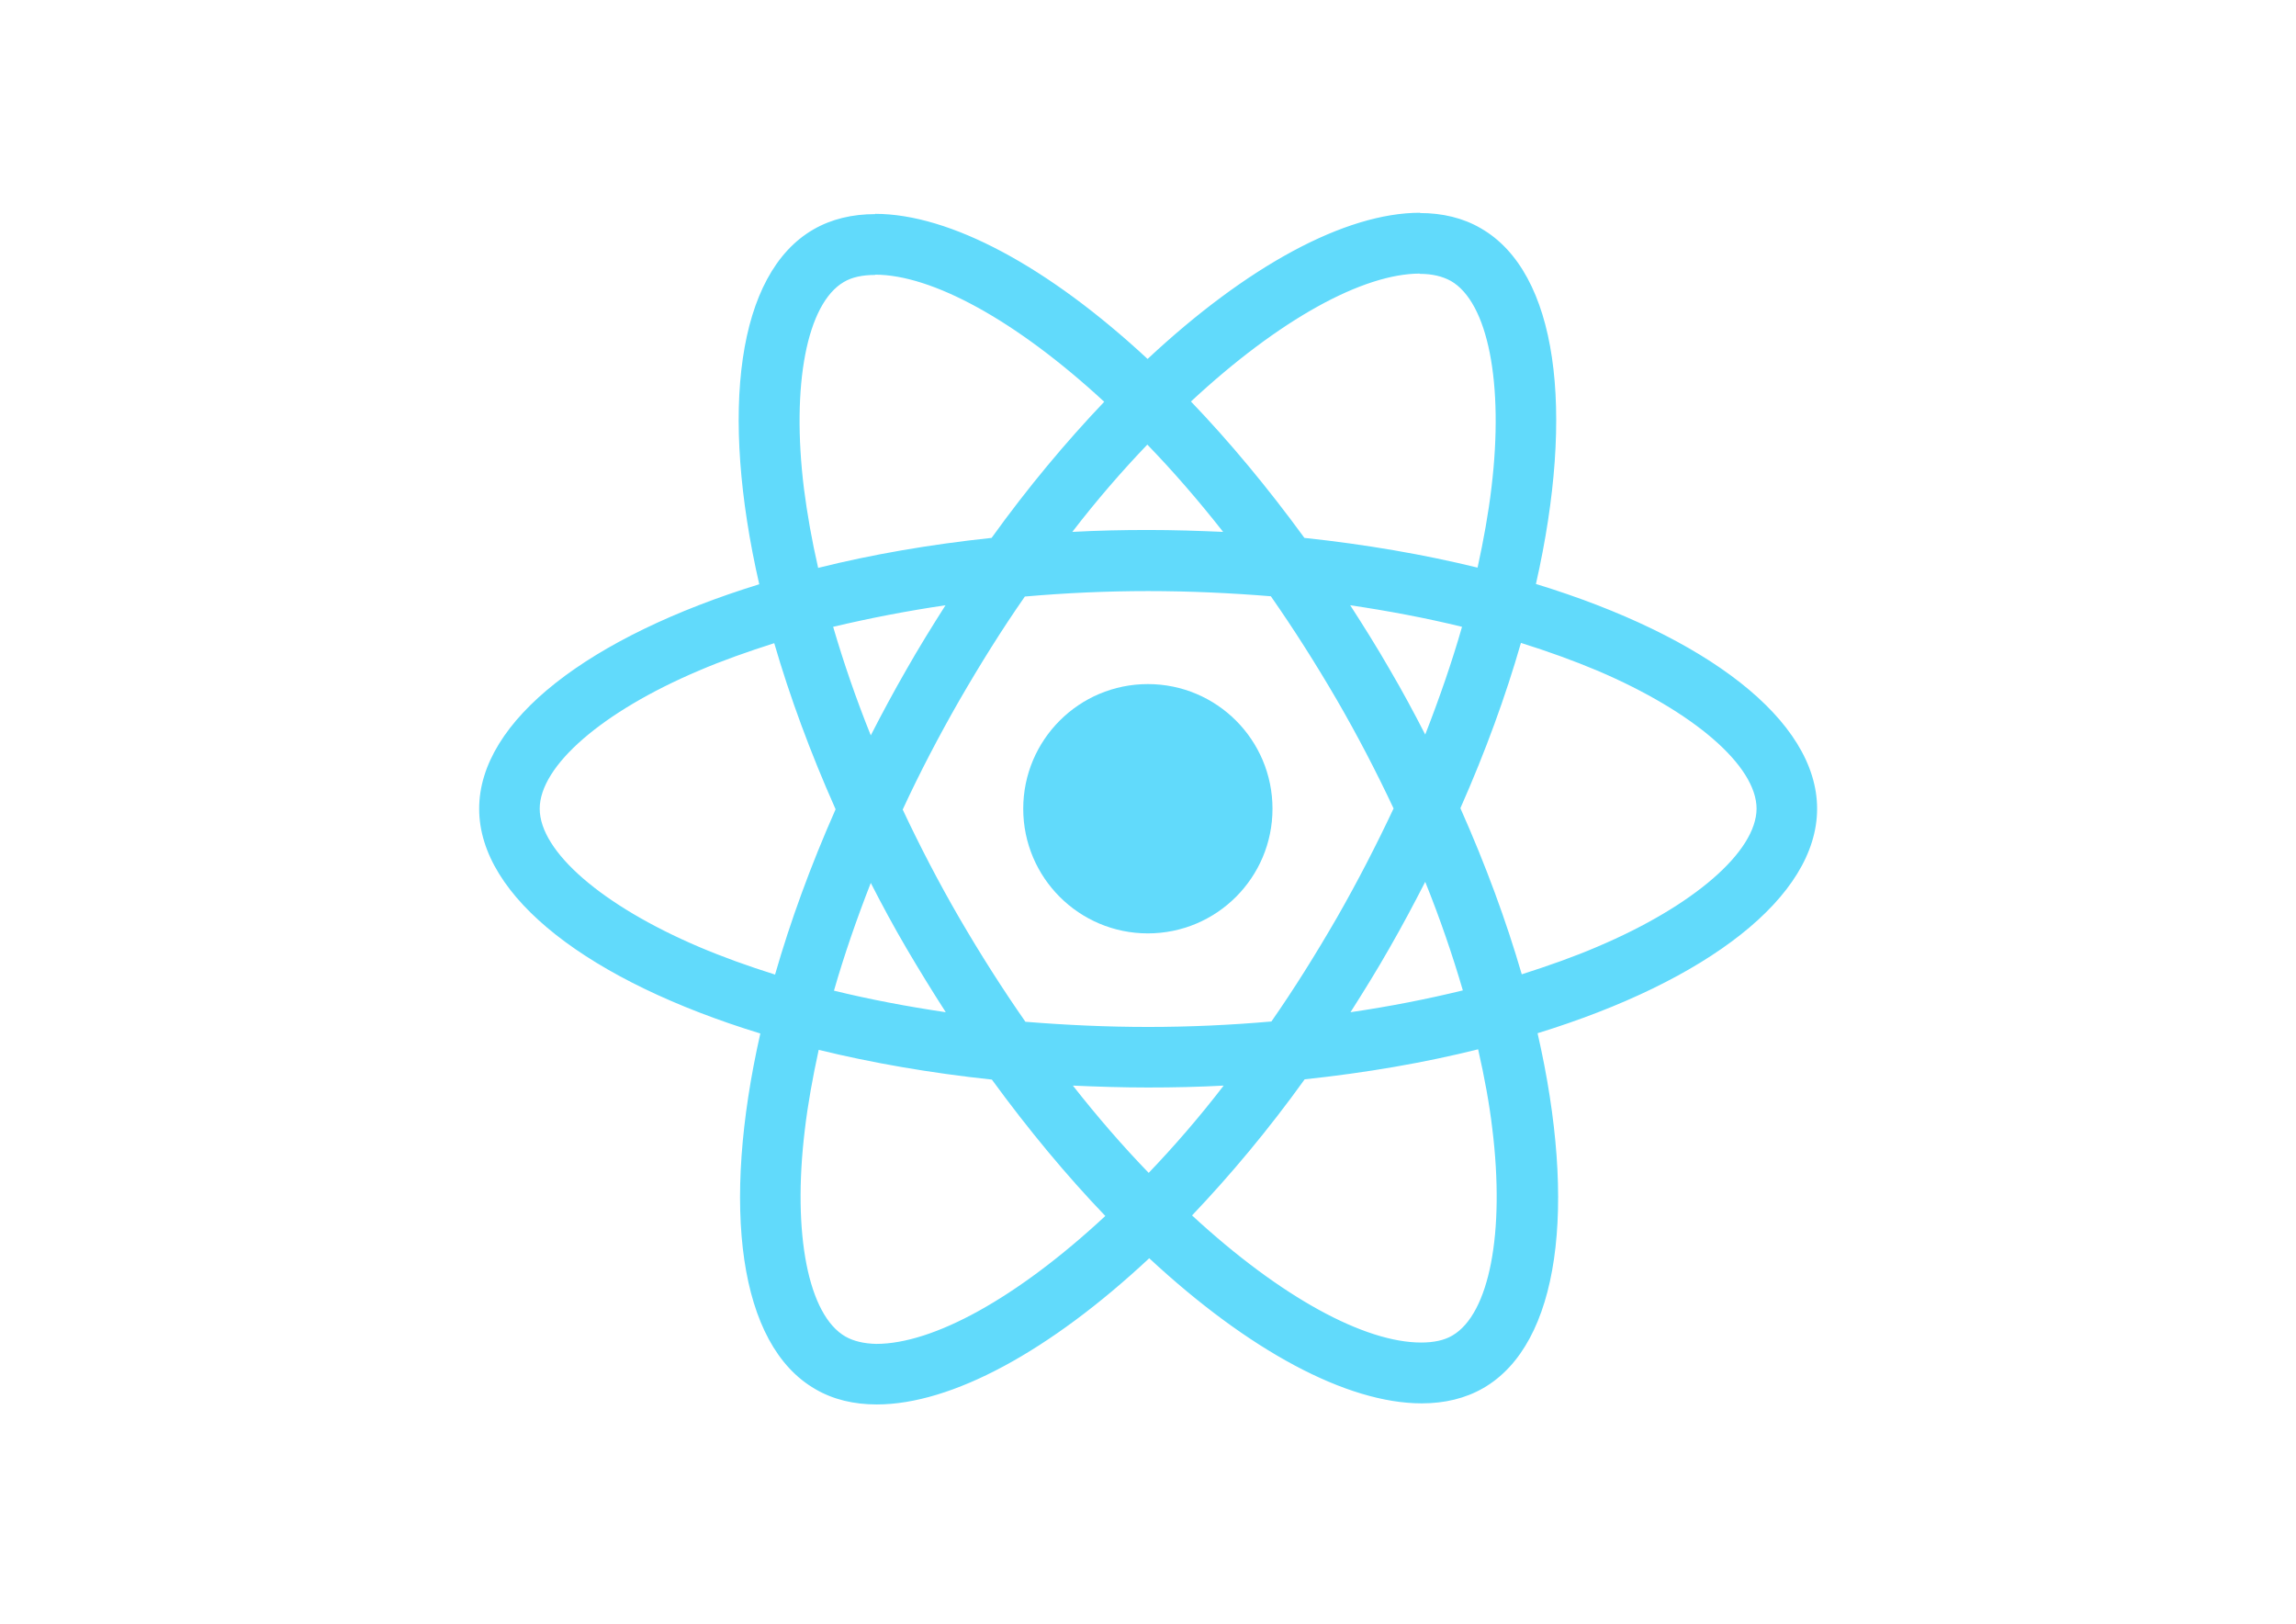
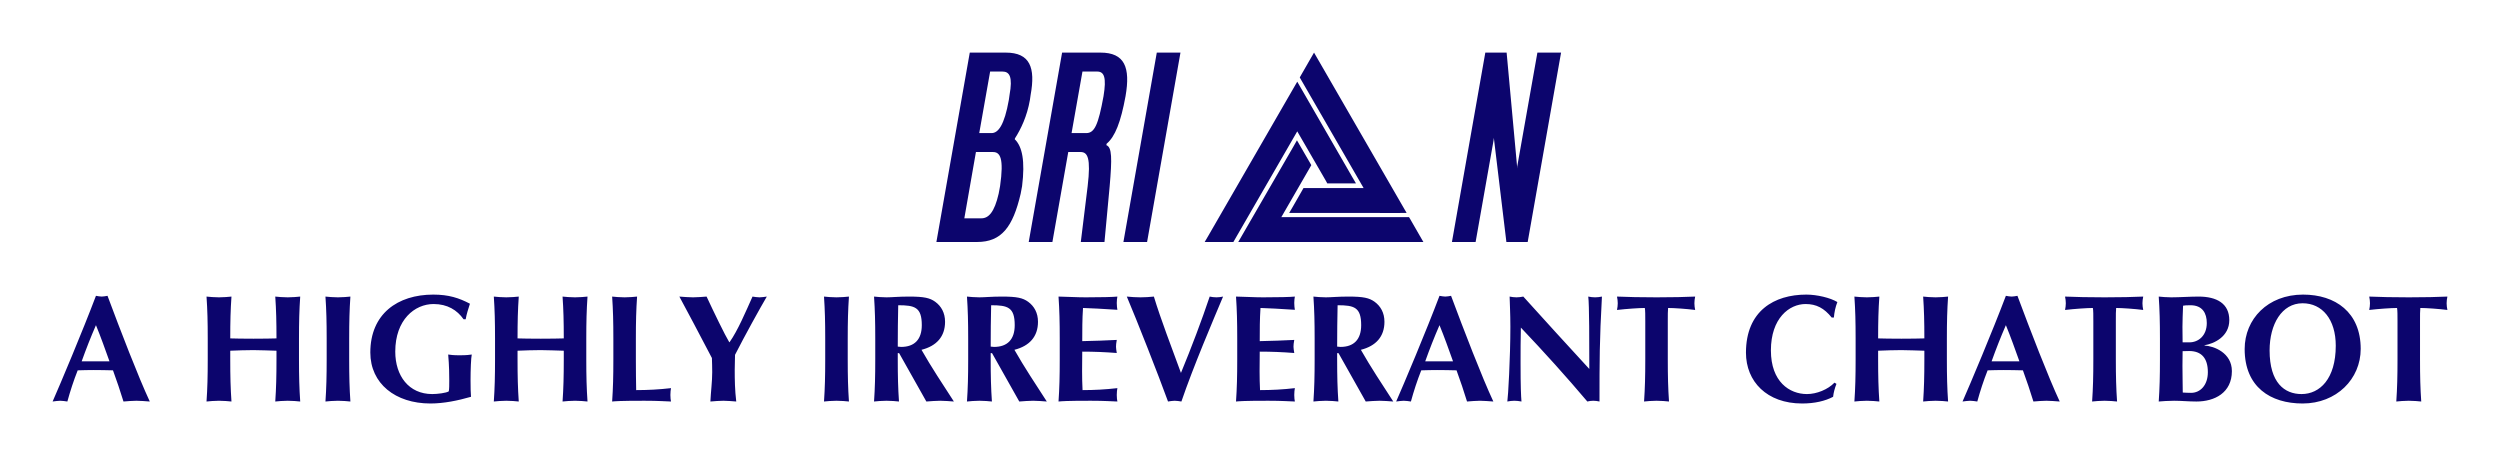
- <svg xmlns="http://www.w3.org/2000/svg" viewBox="0 0 841.9 595.3">
-   <g fill="#61DAFB">
-     <path d="M666.3 296.5c0-32.5-40.7-63.3-103.1-82.4 14.4-63.6 8-114.2-20.2-130.4-6.5-3.8-14.1-5.6-22.4-5.6v22.3c4.6 0 8.3.9 11.4 2.6 13.6 7.8 19.5 37.5 14.9 75.7-1.1 9.4-2.9 19.3-5.1 29.4-19.6-4.8-41-8.5-63.5-10.9-13.5-18.5-27.5-35.3-41.6-50 32.6-30.3 63.2-46.9 84-46.9V78c-27.5 0-63.5 19.6-99.9 53.6-36.4-33.8-72.4-53.2-99.9-53.2v22.3c20.7 0 51.4 16.5 84 46.6-14 14.7-28 31.4-41.3 49.9-22.6 2.4-44 6.1-63.6 11-2.3-10-4-19.7-5.2-29-4.7-38.2 1.1-67.9 14.6-75.8 3-1.8 6.9-2.6 11.5-2.6V78.5c-8.4 0-16 1.8-22.6 5.6-28.1 16.2-34.4 66.7-19.9 130.1-62.2 19.2-102.7 49.9-102.7 82.3 0 32.5 40.7 63.3 103.1 82.4-14.4 63.6-8 114.2 20.2 130.4 6.5 3.8 14.1 5.6 22.5 5.6 27.5 0 63.5-19.6 99.9-53.6 36.4 33.8 72.4 53.2 99.9 53.2 8.4 0 16-1.8 22.6-5.6 28.1-16.2 34.4-66.7 19.9-130.1 62-19.1 102.5-49.9 102.5-82.3zm-130.2-66.7c-3.7 12.9-8.3 26.2-13.5 39.5-4.1-8-8.4-16-13.1-24-4.6-8-9.5-15.8-14.4-23.4 14.2 2.1 27.9 4.7 41 7.9zm-45.8 106.5c-7.8 13.5-15.8 26.3-24.1 38.2-14.9 1.3-30 2-45.2 2-15.1 0-30.2-.7-45-1.9-8.3-11.9-16.4-24.6-24.2-38-7.6-13.1-14.5-26.4-20.8-39.8 6.2-13.4 13.2-26.8 20.7-39.9 7.8-13.5 15.8-26.3 24.1-38.2 14.9-1.3 30-2 45.2-2 15.1 0 30.2.7 45 1.9 8.3 11.9 16.4 24.6 24.2 38 7.6 13.1 14.5 26.4 20.8 39.8-6.3 13.4-13.2 26.8-20.7 39.9zm32.3-13c5.4 13.4 10 26.8 13.8 39.8-13.1 3.2-26.9 5.9-41.2 8 4.9-7.7 9.8-15.6 14.4-23.7 4.6-8 8.9-16.1 13-24.1zM421.2 430c-9.3-9.6-18.6-20.3-27.8-32 9 .4 18.2.7 27.5.7 9.4 0 18.7-.2 27.8-.7-9 11.7-18.3 22.4-27.5 32zm-74.4-58.9c-14.2-2.1-27.9-4.7-41-7.9 3.7-12.9 8.3-26.2 13.5-39.5 4.1 8 8.4 16 13.1 24 4.7 8 9.5 15.8 14.4 23.4zM420.7 163c9.3 9.6 18.6 20.3 27.8 32-9-.4-18.2-.7-27.5-.7-9.4 0-18.7.2-27.8.7 9-11.7 18.3-22.4 27.5-32zm-74 58.9c-4.9 7.7-9.8 15.6-14.4 23.7-4.6 8-8.9 16-13 24-5.4-13.4-10-26.8-13.8-39.8 13.1-3.1 26.9-5.8 41.2-7.9zm-90.5 125.2c-35.4-15.1-58.3-34.9-58.3-50.6 0-15.7 22.9-35.6 58.3-50.6 8.6-3.7 18-7 27.7-10.1 5.7 19.6 13.2 40 22.5 60.9-9.2 20.8-16.6 41.1-22.2 60.6-9.9-3.1-19.3-6.5-28-10.2zM310 490c-13.6-7.8-19.5-37.5-14.9-75.7 1.1-9.4 2.9-19.3 5.1-29.4 19.6 4.8 41 8.5 63.5 10.9 13.5 18.5 27.5 35.3 41.6 50-32.6 30.3-63.2 46.9-84 46.9-4.5-.1-8.3-1-11.3-2.7zm237.2-76.2c4.7 38.2-1.1 67.9-14.6 75.8-3 1.8-6.9 2.6-11.5 2.6-20.7 0-51.4-16.5-84-46.6 14-14.7 28-31.4 41.3-49.9 22.6-2.4 44-6.1 63.6-11 2.3 10.1 4.1 19.8 5.2 29.1zm38.5-66.7c-8.6 3.7-18 7-27.7 10.1-5.7-19.6-13.2-40-22.5-60.9 9.2-20.8 16.6-41.1 22.2-60.6 9.9 3.1 19.3 6.5 28.1 10.2 35.4 15.1 58.3 34.9 58.3 50.6-.1 15.7-23 35.6-58.4 50.6zM320.8 78.4z" />
-     <circle cx="420.9" cy="296.5" r="45.7" />
-     <path d="M520.5 78.1z" />
+ <svg xmlns="http://www.w3.org/2000/svg" version="1.1" width="3131.803" height="571.364" viewBox="0 0 3131.803 571.364">
+   <g transform="scale(6.590126) translate(10, 10)">
+     <defs id="SvgjsDefs1373" />
+     <g id="SvgjsG1374" featureKey="sloganFeature-0" transform="matrix(1.445531,0,0,1.445531,-0.4047475,37.269)" fill="#0c056d">
+       <path d="M7.5 6.2 c1.7 4.56 4.04 10.64 5.56 13.9 c-0.64 -0.04 -1.2 -0.1 -1.76 -0.1 s-1.14 0.06 -1.7 0.1 c-0.42 -1.36 -0.88 -2.74 -1.38 -4.1 c-0.86 -0.02 -1.7 -0.04 -2.56 -0.04 c-0.7 0 -1.38 0.02 -2.08 0.04 c-0.54 1.36 -0.98 2.72 -1.36 4.1 c-0.32 -0.04 -0.62 -0.1 -0.94 -0.1 s-0.62 0.06 -1 0.1 c0.98 -2.22 3.98 -9.34 5.7 -13.9 c0.26 0.04 0.5 0.1 0.76 0.1 s0.5 -0.06 0.76 -0.1 z M4.1 14.82 l3.66 0 c-0.58 -1.62 -1.14 -3.2 -1.78 -4.76 c-0.68 1.56 -1.3 3.14 -1.88 4.76 z M29.72 14.56 l0 -1.14 c-1.02 -0.02 -2.02 -0.08 -3.04 -0.08 c-1 0 -2.02 0.04 -3.04 0.08 l0 1.14 c0 2.24 0.04 3.78 0.16 5.54 c-0.44 -0.04 -0.98 -0.1 -1.64 -0.1 s-1.2 0.06 -1.64 0.1 c0.12 -1.76 0.16 -3.3 0.16 -5.54 l0 -2.72 c0 -2.24 -0.04 -3.78 -0.16 -5.54 c0.44 0.04 0.98 0.1 1.64 0.1 s1.2 -0.06 1.64 -0.1 c-0.12 1.74 -0.16 3.28 -0.16 5.5 c0.68 0.02 1.64 0.04 3.06 0.04 s2.26 -0.02 3.02 -0.04 c0 -2.22 -0.04 -3.76 -0.16 -5.5 c0.44 0.04 0.98 0.1 1.64 0.1 s1.2 -0.06 1.64 -0.1 c-0.12 1.76 -0.16 3.3 -0.16 5.54 l0 2.72 c0 2.24 0.04 3.78 0.16 5.54 c-0.44 -0.04 -0.98 -0.1 -1.64 -0.1 s-1.2 0.06 -1.64 0.1 c0.12 -1.76 0.16 -3.3 0.16 -5.54 z M36.32 14.56 l0 -2.72 c0 -2.24 -0.04 -3.78 -0.16 -5.54 c0.44 0.04 0.98 0.1 1.64 0.1 s1.2 -0.06 1.64 -0.1 c-0.12 1.76 -0.16 3.3 -0.16 5.54 l0 2.72 c0 2.24 0.04 3.78 0.16 5.54 c-0.44 -0.04 -0.98 -0.1 -1.64 -0.1 s-1.2 0.06 -1.64 0.1 c0.12 -1.76 0.16 -3.3 0.16 -5.54 z M54.6 9.28 l-0.28 0 c-0.84 -1.2 -2.12 -2 -3.94 -2 c-2.48 0 -5.04 2.06 -5.04 6.26 c0 3.18 1.78 5.58 4.86 5.58 c0.68 0 1.86 -0.14 2.18 -0.36 c0.06 -0.32 0.06 -0.82 0.06 -1.4 c0 -2.16 -0.12 -3.06 -0.14 -3.44 c0.26 0.04 0.66 0.1 1.48 0.1 c0.96 0 1.36 -0.06 1.62 -0.1 c-0.1 0.42 -0.16 2.08 -0.16 3.36 c0 0.84 0.02 1.9 0.06 2.2 c-1.74 0.5 -3.58 0.88 -5.34 0.88 c-4.6 0 -7.9 -2.62 -7.9 -6.7 c0 -5.08 3.58 -7.62 8.28 -7.62 c2.02 0 3.38 0.44 4.82 1.2 c-0.22 0.68 -0.44 1.36 -0.56 2.04 z M67.5 14.56 l0 -1.14 c-1.02 -0.02 -2.02 -0.08 -3.04 -0.08 c-1 0 -2.02 0.04 -3.04 0.08 l0 1.14 c0 2.24 0.04 3.78 0.16 5.54 c-0.44 -0.04 -0.98 -0.1 -1.64 -0.1 s-1.2 0.06 -1.64 0.1 c0.12 -1.76 0.16 -3.3 0.16 -5.54 l0 -2.72 c0 -2.24 -0.04 -3.78 -0.16 -5.54 c0.44 0.04 0.98 0.1 1.64 0.1 s1.2 -0.06 1.64 -0.1 c-0.12 1.74 -0.16 3.28 -0.16 5.5 c0.68 0.02 1.64 0.04 3.06 0.04 s2.26 -0.02 3.02 -0.04 c0 -2.22 -0.04 -3.76 -0.16 -5.5 c0.44 0.04 0.98 0.1 1.64 0.1 s1.2 -0.06 1.64 -0.1 c-0.12 1.76 -0.16 3.3 -0.16 5.54 l0 2.72 c0 2.24 0.04 3.78 0.16 5.54 c-0.44 -0.04 -0.98 -0.1 -1.64 -0.1 s-1.2 0.06 -1.64 0.1 c0.12 -1.76 0.16 -3.3 0.16 -5.54 z M74.02 14.56 l0 -2.72 c0 -2.24 -0.04 -3.78 -0.16 -5.54 c0.44 0.04 0.98 0.1 1.64 0.1 s1.2 -0.06 1.64 -0.1 c-0.12 1.76 -0.16 3.3 -0.16 5.54 l0 2.72 c0 1.48 0.02 3 0.04 4.04 c1.5 0 3.04 -0.08 4.58 -0.26 c-0.04 0.28 -0.08 0.48 -0.08 0.9 s0.04 0.62 0.08 0.86 c-0.72 -0.02 -1.66 -0.1 -3.5 -0.1 c-3.26 0 -3.8 0.06 -4.24 0.1 c0.12 -1.76 0.16 -3.3 0.16 -5.54 z M89.26 12.3 l0.04 0 c1.08 -1.52 2.14 -4.04 3.02 -6 c0.3 0.04 0.6 0.1 0.92 0.1 s0.62 -0.06 0.96 -0.1 c-0.88 1.5 -2.9 5.14 -4.18 7.66 c0 0.64 -0.04 1.3 -0.04 1.96 c0 1.32 0.02 2.68 0.2 4.18 c-0.56 -0.04 -1.14 -0.1 -1.7 -0.1 s-1.14 0.06 -1.7 0.1 c0.06 -1.28 0.24 -2.62 0.24 -3.86 c0 -0.62 -0.02 -1.24 -0.04 -1.86 c-1.38 -2.66 -3.66 -6.94 -4.28 -8.08 c0.6 0.04 1.2 0.1 1.8 0.1 s1.18 -0.06 1.78 -0.1 c0.92 1.98 2.42 5.08 2.98 6 z M101.88 14.56 l0 -2.72 c0 -2.24 -0.04 -3.78 -0.16 -5.54 c0.44 0.04 0.98 0.1 1.64 0.1 s1.2 -0.06 1.64 -0.1 c-0.12 1.76 -0.16 3.3 -0.16 5.54 l0 2.72 c0 2.24 0.04 3.78 0.16 5.54 c-0.44 -0.04 -0.98 -0.1 -1.64 -0.1 s-1.2 0.06 -1.64 0.1 c0.12 -1.76 0.16 -3.3 0.16 -5.54 z M115.18 20.1 l-3.58 -6.36 l-0.18 0 l0 0.82 c0 2.24 0.04 3.78 0.16 5.54 c-0.44 -0.04 -0.98 -0.1 -1.64 -0.1 s-1.2 0.06 -1.64 0.1 c0.12 -1.76 0.16 -3.3 0.16 -5.54 l0 -2.72 c0 -2.24 -0.04 -3.78 -0.16 -5.54 c0.44 0.04 0.98 0.1 1.64 0.1 c0.72 0 1.58 -0.1 2.94 -0.1 c2.02 0 2.76 0.18 3.46 0.68 c0.8 0.58 1.3 1.46 1.3 2.64 c0 1.94 -1.12 3.18 -3.1 3.68 c1.28 2.26 2.8 4.54 4.26 6.8 c-0.6 -0.04 -1.2 -0.1 -1.8 -0.1 s-1.22 0.06 -1.82 0.1 z M114.58 10.06 c0 -2.36 -0.92 -2.62 -3.1 -2.62 c-0.04 1.82 -0.06 3.62 -0.06 5.44 c0.16 0.02 0.3 0.04 0.44 0.04 c1.76 0 2.72 -0.98 2.72 -2.86 z M127.4 20.1 l-3.58 -6.36 l-0.18 0 l0 0.82 c0 2.24 0.04 3.78 0.16 5.54 c-0.44 -0.04 -0.98 -0.1 -1.64 -0.1 s-1.2 0.06 -1.64 0.1 c0.12 -1.76 0.16 -3.3 0.16 -5.54 l0 -2.72 c0 -2.24 -0.04 -3.78 -0.16 -5.54 c0.44 0.04 0.98 0.1 1.64 0.1 c0.72 0 1.58 -0.1 2.94 -0.1 c2.02 0 2.76 0.18 3.46 0.68 c0.8 0.58 1.3 1.46 1.3 2.64 c0 1.94 -1.12 3.18 -3.1 3.68 c1.28 2.26 2.8 4.54 4.26 6.8 c-0.6 -0.04 -1.2 -0.1 -1.8 -0.1 s-1.22 0.06 -1.82 0.1 z M126.8 10.06 c0 -2.36 -0.92 -2.62 -3.1 -2.62 c-0.04 1.82 -0.06 3.62 -0.06 5.44 c0.16 0.02 0.3 0.04 0.44 0.04 c1.76 0 2.72 -0.98 2.72 -2.86 z M132.72 14.56 l0 -2.72 c0 -2.24 -0.04 -3.78 -0.16 -5.54 c1.18 0.02 2.38 0.1 3.56 0.1 c1.96 0 3.64 -0.04 4.18 -0.1 c-0.04 0.24 -0.08 0.48 -0.08 0.84 c0 0.42 0.04 0.6 0.08 0.9 c-1.52 -0.1 -3.92 -0.24 -4.52 -0.24 c-0.1 1.46 -0.1 2.9 -0.1 4.36 c1.74 -0.04 3.02 -0.08 4.54 -0.16 c-0.08 0.46 -0.1 0.64 -0.1 0.9 c0 0.22 0.04 0.4 0.1 0.82 c-1.52 -0.12 -3.02 -0.18 -4.54 -0.18 c0 0.84 -0.02 1.7 -0.02 2.56 c0 0.84 0.02 1.7 0.06 2.5 c1.5 0 3.04 -0.08 4.58 -0.26 c-0.04 0.28 -0.08 0.48 -0.08 0.9 s0.04 0.62 0.08 0.86 c-0.72 -0.02 -1.66 -0.1 -3.5 -0.1 c-3.26 0 -3.8 0.06 -4.24 0.1 c0.12 -1.76 0.16 -3.3 0.16 -5.54 z M148.66 16.34 c1.38 -3.34 2.74 -6.94 3.78 -10.04 c0.28 0.06 0.58 0.1 0.88 0.1 s0.6 -0.04 0.88 -0.1 c-1.32 3.14 -3.92 9.22 -5.48 13.8 c-0.3 -0.04 -0.58 -0.1 -0.88 -0.1 s-0.6 0.06 -0.88 0.1 c-1.24 -3.42 -4.12 -10.74 -5.42 -13.8 c0.62 0.06 1.22 0.1 1.8 0.1 s1.18 -0.04 1.76 -0.1 c0.9 2.98 2.34 6.7 3.56 10.04 z M156.06 14.56 l0 -2.72 c0 -2.24 -0.04 -3.78 -0.16 -5.54 c1.18 0.02 2.38 0.1 3.56 0.1 c1.96 0 3.64 -0.04 4.18 -0.1 c-0.04 0.24 -0.08 0.48 -0.08 0.84 c0 0.42 0.04 0.6 0.08 0.9 c-1.52 -0.1 -3.92 -0.24 -4.52 -0.24 c-0.1 1.46 -0.1 2.9 -0.1 4.36 c1.74 -0.04 3.02 -0.08 4.54 -0.16 c-0.08 0.46 -0.1 0.64 -0.1 0.9 c0 0.22 0.04 0.4 0.1 0.82 c-1.52 -0.12 -3.02 -0.18 -4.54 -0.18 c0 0.84 -0.02 1.7 -0.02 2.56 c0 0.84 0.02 1.7 0.06 2.5 c1.5 0 3.04 -0.08 4.58 -0.26 c-0.04 0.28 -0.08 0.48 -0.08 0.9 s0.04 0.62 0.08 0.86 c-0.72 -0.02 -1.66 -0.1 -3.5 -0.1 c-3.26 0 -3.8 0.06 -4.24 0.1 c0.12 -1.76 0.16 -3.3 0.16 -5.54 z M172.96 20.1 l-3.58 -6.36 l-0.18 0 l0 0.82 c0 2.24 0.04 3.78 0.16 5.54 c-0.44 -0.04 -0.98 -0.1 -1.64 -0.1 s-1.2 0.06 -1.64 0.1 c0.12 -1.76 0.16 -3.3 0.16 -5.54 l0 -2.72 c0 -2.24 -0.04 -3.78 -0.16 -5.54 c0.44 0.04 0.98 0.1 1.64 0.1 c0.72 0 1.58 -0.1 2.94 -0.1 c2.02 0 2.76 0.18 3.46 0.68 c0.8 0.58 1.3 1.46 1.3 2.64 c0 1.94 -1.12 3.18 -3.1 3.68 c1.28 2.26 2.8 4.54 4.26 6.8 c-0.6 -0.04 -1.2 -0.1 -1.8 -0.1 s-1.22 0.06 -1.82 0.1 z M172.36 10.06 c0 -2.36 -0.92 -2.62 -3.1 -2.62 c-0.04 1.82 -0.06 3.62 -0.06 5.44 c0.16 0.02 0.3 0.04 0.44 0.04 c1.76 0 2.72 -0.98 2.72 -2.86 z M184.18 6.2 c1.7 4.56 4.04 10.64 5.56 13.9 c-0.64 -0.04 -1.2 -0.1 -1.76 -0.1 s-1.14 0.06 -1.7 0.1 c-0.42 -1.36 -0.88 -2.74 -1.38 -4.1 c-0.86 -0.02 -1.7 -0.04 -2.56 -0.04 c-0.7 0 -1.38 0.02 -2.08 0.04 c-0.54 1.36 -0.98 2.72 -1.36 4.1 c-0.32 -0.04 -0.62 -0.1 -0.94 -0.1 s-0.62 0.06 -1 0.1 c0.98 -2.22 3.98 -9.34 5.7 -13.9 c0.26 0.04 0.5 0.1 0.76 0.1 s0.5 -0.06 0.76 -0.1 z M180.78 14.82 l3.66 0 c-0.58 -1.62 -1.14 -3.2 -1.78 -4.76 c-0.68 1.56 -1.3 3.14 -1.88 4.76 z M191.98 10.28 c0 -1.8 -0.08 -3.02 -0.1 -3.98 c0.3 0.06 0.6 0.1 0.9 0.1 s0.6 -0.04 0.9 -0.1 c2.88 3.18 5.74 6.34 8.68 9.52 c0 -3.18 0 -8.62 -0.14 -9.52 c0.3 0.06 0.6 0.1 0.9 0.1 s0.6 -0.04 0.9 -0.1 c-0.32 5.82 -0.32 8.48 -0.32 13.8 c-0.28 -0.06 -0.54 -0.1 -0.82 -0.1 s-0.54 0.04 -0.78 0.1 c-2.74 -3.24 -5.66 -6.48 -8.74 -9.72 c-0.04 1.5 -0.04 3.16 -0.04 4.66 c0 3.2 0.06 4.32 0.12 5.06 c-0.32 -0.06 -0.64 -0.1 -0.94 -0.1 s-0.62 0.04 -0.92 0.1 c0.1 -0.58 0.4 -5.74 0.4 -9.82 z M209.72 14.56 l0 -5 c0 -0.76 0 -1.48 -0.06 -1.76 c-0.78 0 -2.46 0.12 -3.66 0.26 c0.06 -0.3 0.1 -0.58 0.1 -0.88 s-0.04 -0.58 -0.1 -0.88 c1.82 0.06 2.72 0.1 5.2 0.1 s3.38 -0.04 5.08 -0.1 c-0.06 0.3 -0.1 0.58 -0.1 0.88 s0.04 0.58 0.1 0.88 c-1.08 -0.14 -2.76 -0.26 -3.56 -0.26 c-0.04 0.28 -0.04 1 -0.04 1.76 l0 5 c0 2.24 0.04 3.78 0.16 5.54 c-0.44 -0.04 -0.98 -0.1 -1.64 -0.1 s-1.2 0.06 -1.64 0.1 c0.12 -1.76 0.16 -3.3 0.16 -5.54 z M234.6 17.62 l0.26 0.16 c-0.22 0.56 -0.38 1.14 -0.44 1.7 c-1.06 0.56 -2.44 0.88 -4.08 0.88 c-4.64 0 -7.38 -2.9 -7.38 -6.68 c0 -5.52 3.74 -7.64 7.94 -7.64 c1.4 0 3.16 0.42 4.08 0.98 c-0.26 0.66 -0.4 1.36 -0.46 2.04 l-0.28 0 c-1 -1.24 -2.02 -1.78 -3.44 -1.78 c-2.14 0 -4.56 1.86 -4.56 6.1 c0 4.12 2.44 5.74 4.74 5.74 c1.28 0 2.76 -0.6 3.62 -1.5 z M246.42 14.56 l0 -1.14 c-1.02 -0.02 -2.02 -0.08 -3.04 -0.08 c-1 0 -2.02 0.04 -3.04 0.08 l0 1.14 c0 2.24 0.04 3.78 0.16 5.54 c-0.44 -0.04 -0.98 -0.1 -1.64 -0.1 s-1.2 0.06 -1.64 0.1 c0.12 -1.76 0.16 -3.3 0.16 -5.54 l0 -2.72 c0 -2.24 -0.04 -3.78 -0.16 -5.54 c0.44 0.04 0.98 0.1 1.64 0.1 s1.2 -0.06 1.64 -0.1 c-0.12 1.74 -0.16 3.28 -0.16 5.5 c0.68 0.02 1.64 0.04 3.06 0.04 s2.26 -0.02 3.02 -0.04 c0 -2.22 -0.04 -3.76 -0.16 -5.5 c0.44 0.04 0.98 0.1 1.64 0.1 s1.2 -0.06 1.64 -0.1 c-0.12 1.76 -0.16 3.3 -0.16 5.54 l0 2.72 c0 2.24 0.04 3.78 0.16 5.54 c-0.44 -0.04 -0.98 -0.1 -1.64 -0.1 s-1.2 0.06 -1.64 0.1 c0.12 -1.76 0.16 -3.3 0.16 -5.54 z M258.66 6.2 c1.7 4.56 4.04 10.64 5.56 13.9 c-0.64 -0.04 -1.2 -0.1 -1.76 -0.1 s-1.14 0.06 -1.7 0.1 c-0.42 -1.36 -0.88 -2.74 -1.38 -4.1 c-0.86 -0.02 -1.7 -0.04 -2.56 -0.04 c-0.7 0 -1.38 0.02 -2.08 0.04 c-0.54 1.36 -0.98 2.72 -1.36 4.1 c-0.32 -0.04 -0.62 -0.1 -0.94 -0.1 s-0.62 0.06 -1 0.1 c0.98 -2.22 3.98 -9.34 5.7 -13.9 c0.26 0.04 0.5 0.1 0.76 0.1 s0.5 -0.06 0.76 -0.1 z M255.26 14.82 l3.66 0 c-0.58 -1.62 -1.14 -3.2 -1.78 -4.76 c-0.68 1.56 -1.3 3.14 -1.88 4.76 z M268.64 14.56 l0 -5 c0 -0.76 0 -1.48 -0.06 -1.76 c-0.78 0 -2.46 0.12 -3.66 0.26 c0.06 -0.3 0.1 -0.58 0.1 -0.88 s-0.04 -0.58 -0.1 -0.88 c1.82 0.06 2.72 0.1 5.2 0.1 s3.38 -0.04 5.08 -0.1 c-0.06 0.3 -0.1 0.58 -0.1 0.88 s0.04 0.58 0.1 0.88 c-1.08 -0.14 -2.76 -0.26 -3.56 -0.26 c-0.04 0.28 -0.04 1 -0.04 1.76 l0 5 c0 2.24 0.04 3.78 0.16 5.54 c-0.44 -0.04 -0.98 -0.1 -1.64 -0.1 s-1.2 0.06 -1.64 0.1 c0.12 -1.76 0.16 -3.3 0.16 -5.54 z M277.4 14.56 l0 -2.72 c0 -2.24 -0.04 -3.78 -0.16 -5.54 c0.44 0.04 0.98 0.1 1.64 0.1 c1.14 0 2.46 -0.1 3.6 -0.1 c2.4 0 4.04 0.92 4.04 3.1 s-2.02 3.1 -3.26 3.3 l0 0.04 c1.22 0.06 3.6 0.94 3.6 3.36 c0 2.86 -2.28 4 -4.66 4 c-1.06 0 -1.94 -0.1 -2.94 -0.1 c-0.72 0 -1.58 0.06 -2.02 0.1 c0.12 -1.76 0.16 -3.3 0.16 -5.54 z M283.56 9.78 c0 -1.28 -0.56 -2.34 -2.14 -2.34 c-0.58 0 -0.72 0.02 -0.98 0.06 c-0.04 0.98 -0.08 2.1 -0.08 2.78 c0 0.72 0.02 1.36 0.02 2.04 l0.9 0 c1.14 0 2.28 -0.84 2.28 -2.54 z M283.7 16.24 c0 -1.86 -0.86 -2.78 -2.46 -2.78 c-0.36 0 -0.62 0.02 -0.86 0.02 c0 0.56 -0.02 1.12 -0.02 1.94 c0 1.26 0.04 2.8 0.04 3.5 c0.36 0.02 0.66 0.04 1.1 0.04 c1.18 0 2.2 -0.98 2.2 -2.72 z M288.54 13.2 c0 -3.94 3.04 -7.16 7.68 -7.16 c4.24 0 7.58 2.32 7.58 7.14 c0 3.96 -3.18 7.18 -7.64 7.18 c-4.22 0 -7.62 -2.16 -7.62 -7.16 z M300.52 12.76 c0 -3.46 -1.78 -5.58 -4.36 -5.58 c-2.74 0 -4.34 2.76 -4.34 6.2 c0 4.26 1.96 5.74 4.2 5.74 c2.4 0 4.5 -2 4.5 -6.36 z M308.64 14.56 l0 -5 c0 -0.76 0 -1.48 -0.06 -1.76 c-0.78 0 -2.46 0.12 -3.66 0.26 c0.06 -0.3 0.1 -0.58 0.1 -0.88 s-0.04 -0.58 -0.1 -0.88 c1.82 0.06 2.72 0.1 5.2 0.1 s3.38 -0.04 5.08 -0.1 c-0.06 0.3 -0.1 0.58 -0.1 0.88 s0.04 0.58 0.1 0.88 c-1.08 -0.14 -2.76 -0.26 -3.56 -0.26 c-0.04 0.28 -0.04 1 -0.04 1.76 l0 5 c0 2.24 0.04 3.78 0.16 5.54 c-0.44 -0.04 -0.98 -0.1 -1.64 -0.1 s-1.2 0.06 -1.64 0.1 c0.12 -1.76 0.16 -3.3 0.16 -5.54 z" />
+     </g>
+     <g id="SvgjsG1375" featureKey="nameLeftFeature-0" transform="matrix(1.125,0,0,1.125,169.08,-9)" fill="#0c056d">
+       <path d="M-0.96 40 l5.64 -32 l6.08 0 c4.12 0 5.04 2.56 4.2 7.16 l-0.12 0.84 c-0.48 2.76 -1.52 4.92 -2.52 6.48 l-0.04 0.16 c1.28 1.24 1.76 3.68 1.24 7.92 l-0.24 1.28 c-1.32 5.64 -3.24 8.16 -7.36 8.16 l-6.88 0 z M6.28 21.6 l2.08 0 c1.12 0 2.16 -1.32 2.92 -5.6 l0.12 -0.84 c0.56 -3.08 0 -3.96 -1.2 -3.96 l-2.08 0 z M3.76 36 l2.88 0 c1.2 0 2.2 -1 2.92 -4.16 l0.24 -1.28 c0.68 -4.76 0 -5.76 -1.2 -5.76 l-2.88 0 z M14.64 40 l5.64 -32 l6.48 0 c4.12 0 5.08 2.52 4.24 7.36 c-0.8 4.36 -1.76 6.84 -3.2 8.04 l-0.04 0.24 c0.96 0.36 0.96 2.24 0.56 6.92 l-0.88 9.44 l-4 0 l1.16 -9.44 c0.56 -4.76 0 -5.76 -1.2 -5.76 l-2.08 0 l-2.68 15.2 l-4 0 z M21.88 21.6 l2.48 0 c1.4 0 2.04 -1.4 2.92 -6.24 c0.52 -3.16 0.12 -4.16 -1.08 -4.16 l-2.48 0 z M30.64 40 l5.64 -32 l4 0 l-5.64 32 l-4 0 z" />
+     </g>
+     <g id="SvgjsG1376" featureKey="inlineSymbolFeature-0" transform="matrix(0.4619086,0,0,0.4619086,216.6905,-5.095429)" fill="#0c056d">
+       <path style="text-indent:0;text-transform:none;direction:ltr;block-progression:tb;baseline-shift:baseline;color:;enable-background:accumulate;" d="M 50 11.031 L 48.375 13.844 L 44.656 20.312 L 44.125 21.25 L 44.656 22.188 L 70.406 66.781 L 46.75 66.781 L 45.656 66.781 L 45.125 67.719 L 41.406 74.219 L 39.781 77 L 43 77 L 84.875 77.031 L 88.094 77 L 86.469 74.188 L 51.625 13.844 L 50 11.031 z M 43.094 23 L 41.469 25.812 L 6.625 86.188 L 5 88.969 L 8.25 88.969 L 15.719 88.969 L 16.812 88.969 L 17.344 88.031 L 43.094 43.438 L 54.938 63.906 L 55.438 64.844 L 56.531 64.844 L 64 64.844 L 67.25 64.844 L 65.625 62.062 L 44.719 25.812 L 43.094 23 z M 42.969 47.125 L 41.375 49.938 L 20.438 86.156 L 18.812 88.969 L 22.062 88.969 L 91.781 88.969 L 95 88.969 L 93.375 86.156 L 89.656 79.688 L 89.094 78.75 L 88.031 78.75 L 36.531 78.75 L 48.344 58.281 L 48.875 57.344 L 48.344 56.406 L 44.594 49.938 L 42.969 47.125 z " fill="#0c056d" fill-opacity="1" fill-rule="nonzero" stroke="none" marker="none" visibility="visible" display="inline" overflow="visible" />
+     </g>
+     <g id="SvgjsG1377" featureKey="nameRightFeature-0" transform="matrix(1.125,0,0,1.125,267.08,-9)" fill="#0c056d">
+       <path d="M-0.96 40 l5.64 -32 l3.6 0 l1.8 19.6 l0 -0.4 l3.4 -19.2 l4 0 l-5.64 32 l-3.6 0 l-2.12 -17.6 l-0.04 0.4 l-3.04 17.2 l-4 0 z" />
+     </g>
  </g>
</svg>
